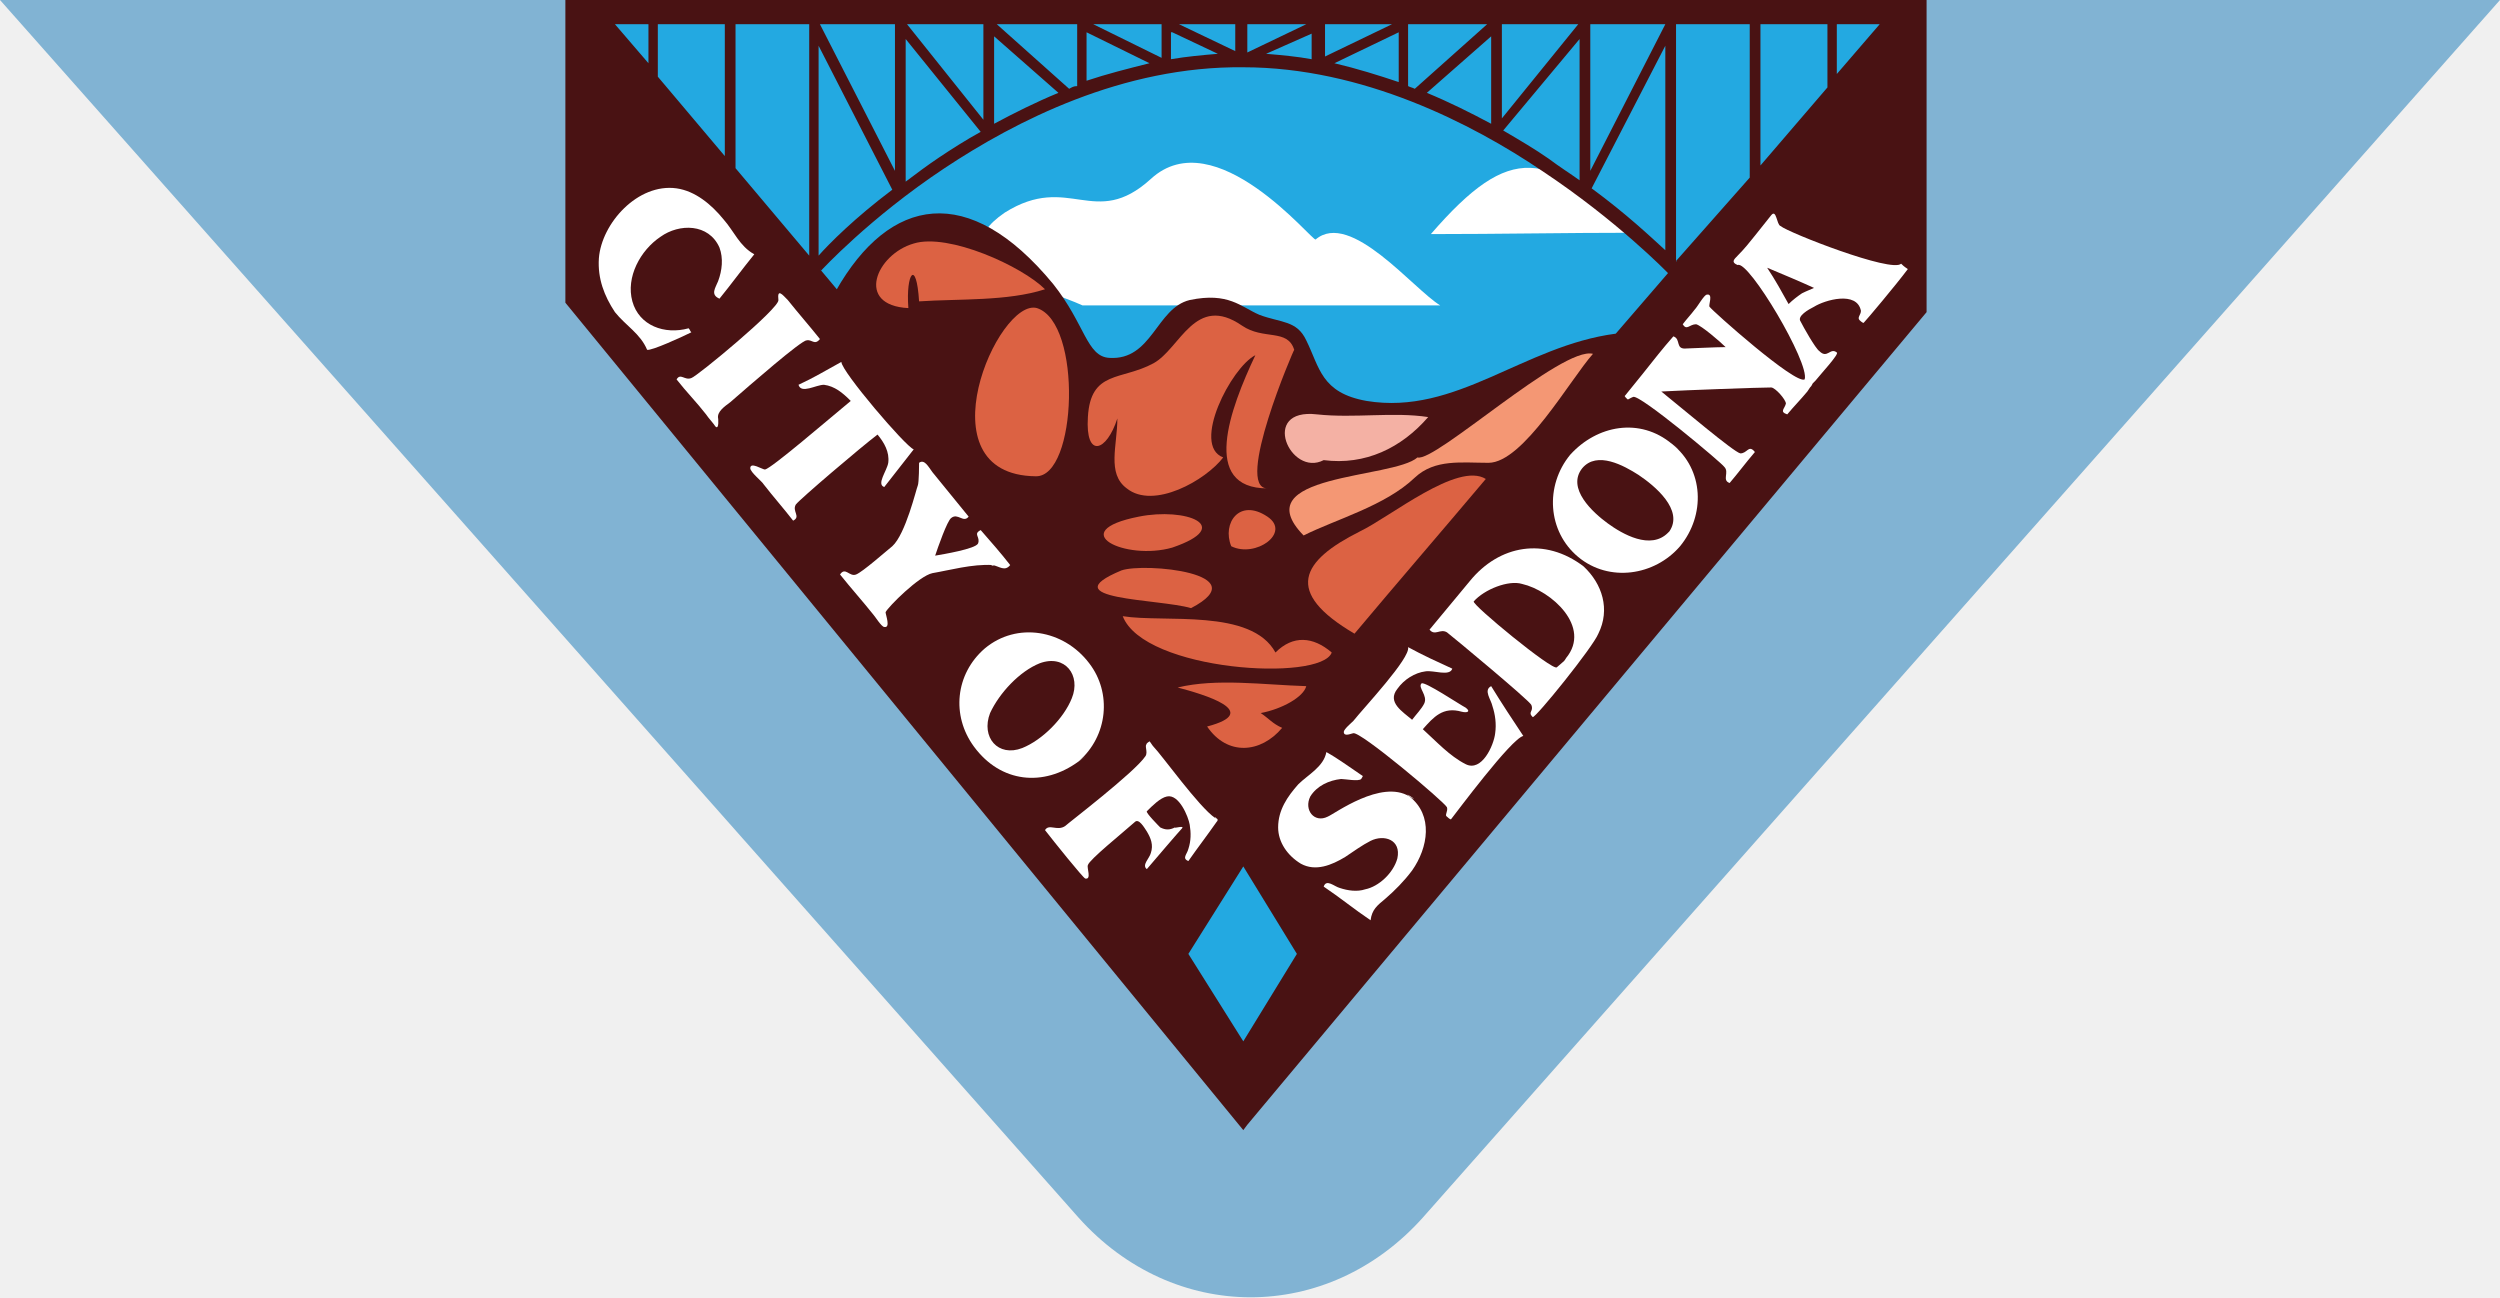
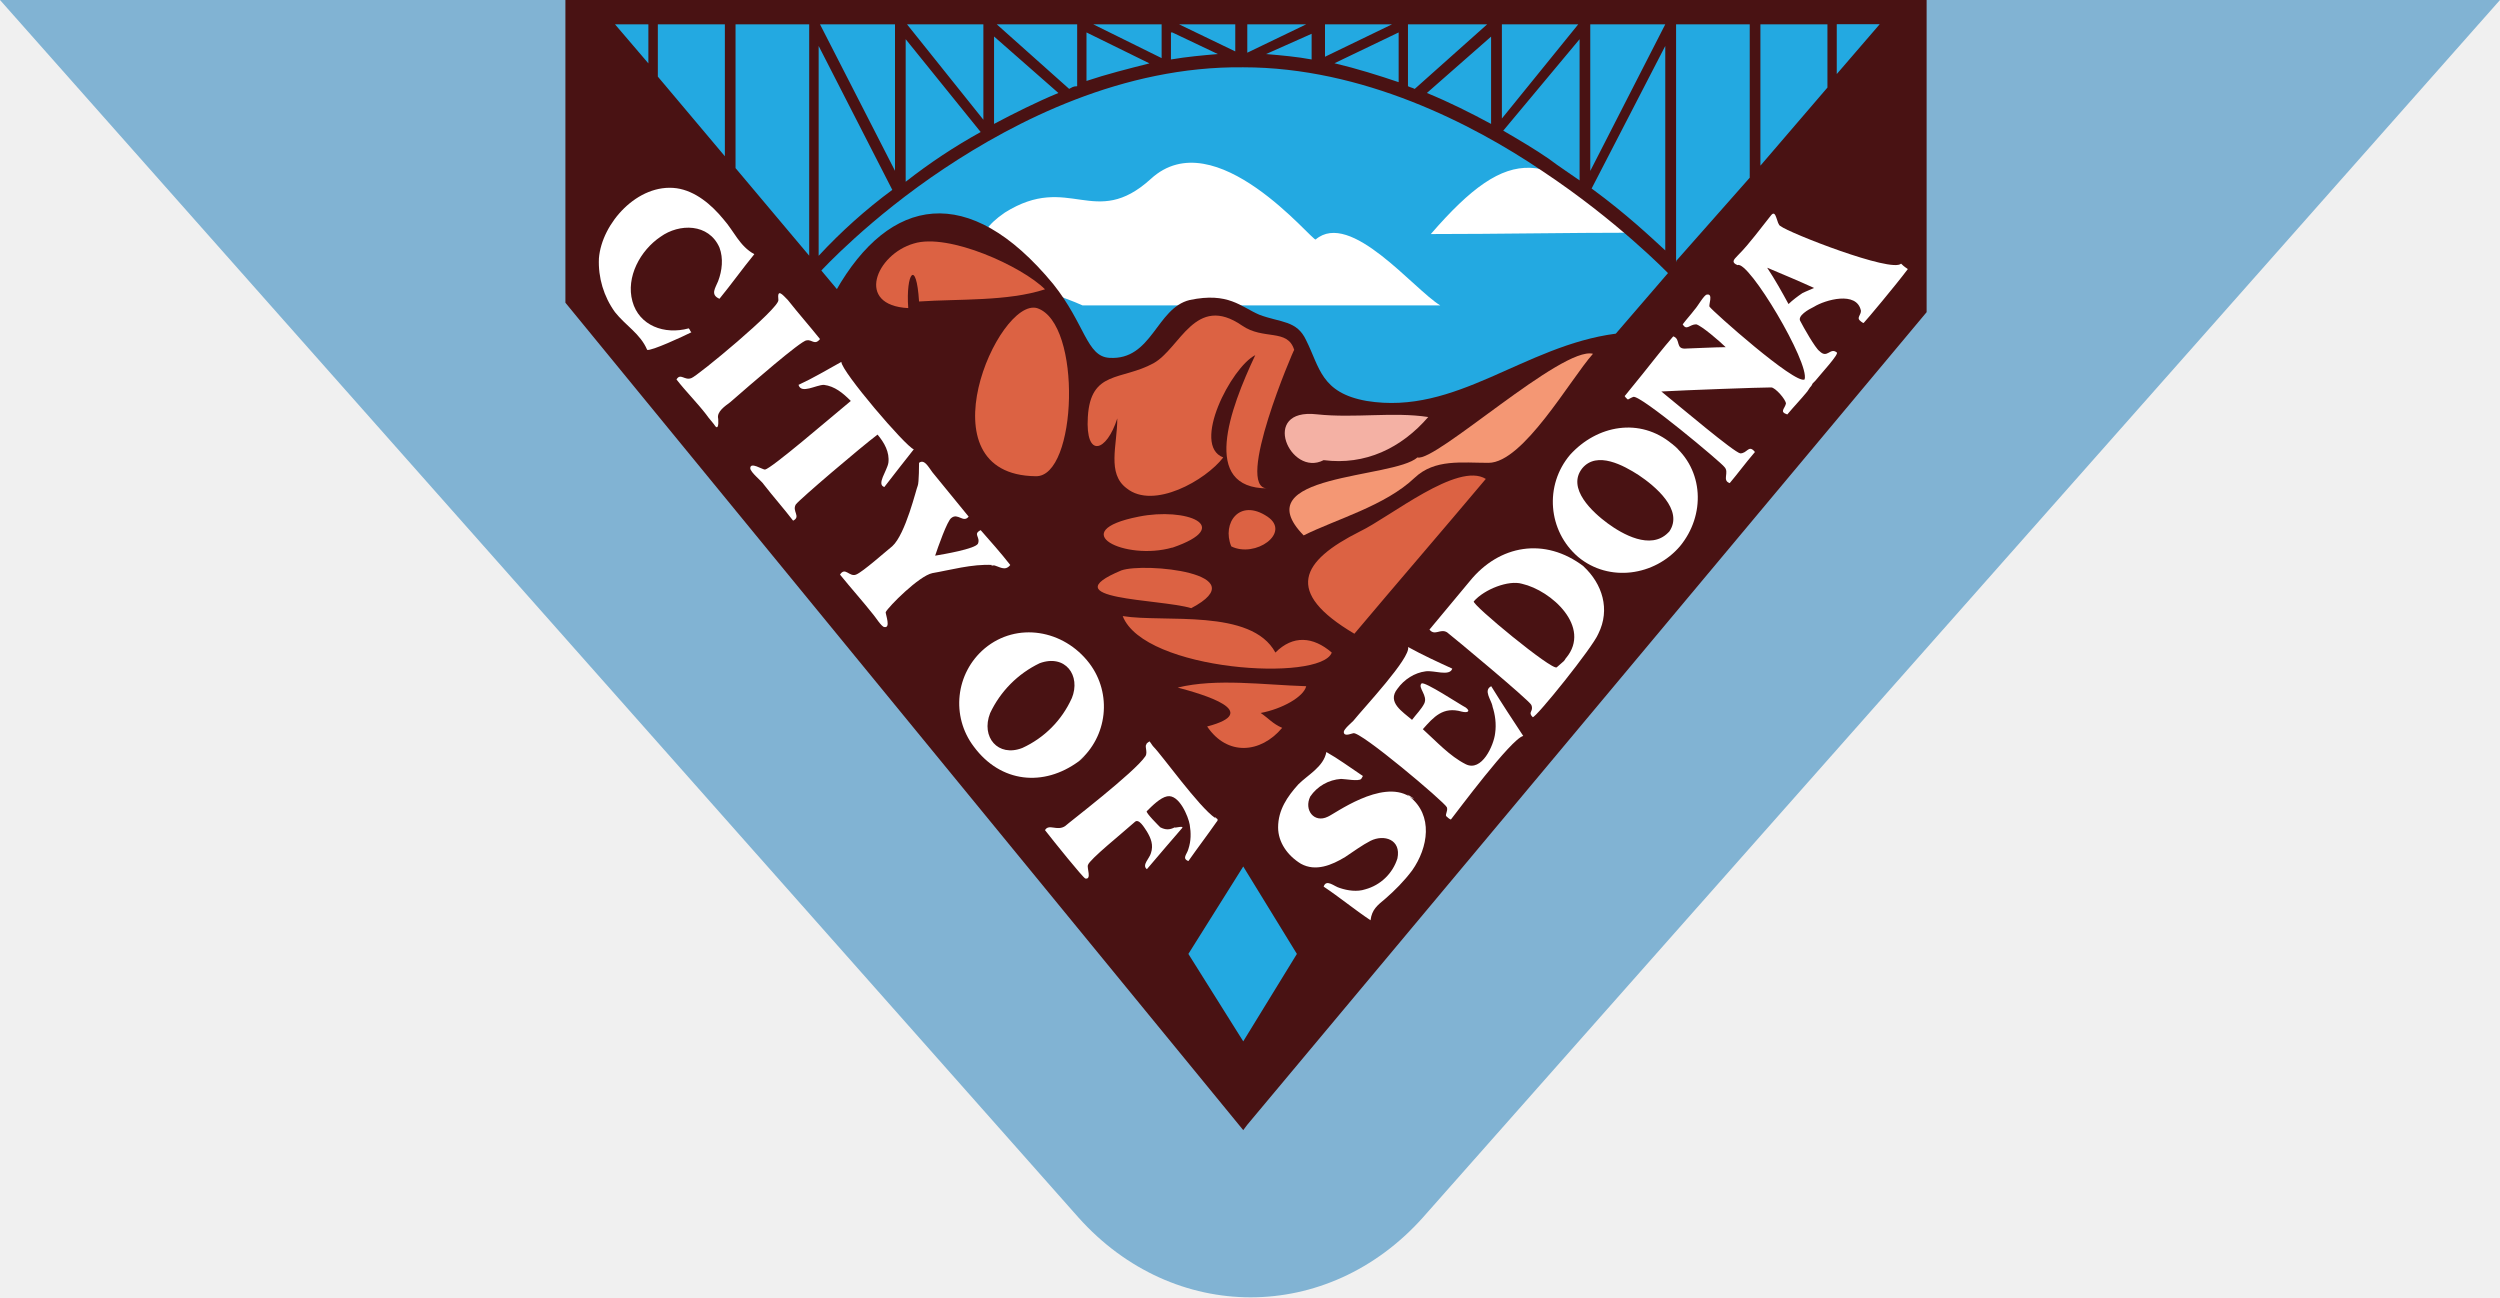
- <svg xmlns="http://www.w3.org/2000/svg" width="185" height="96" viewBox="0 0 185 96" fill="none">
-   <path d="M185 0H0L79.81 90.101C86.849 97.966 98.25 97.966 105.289 90.101L185 0Z" fill="#81B3D3" />
-   <path d="M42.83 0.697L92.004 58.84L140.882 1.095L42.83 0.697Z" fill="#23A9E1" />
-   <path d="M120.954 17.224C115.898 17.224 110.941 17.323 105.884 17.323C111.833 10.454 114.51 11.151 120.954 17.224Z" fill="white" />
-   <path d="M80.107 22.6C88.931 22.6 97.755 22.6 106.578 22.6C104.595 21.405 99.936 15.531 97.358 17.721C97.16 17.921 89.922 8.861 85.163 13.241C80.999 17.025 79.116 12.744 74.357 15.73C69.102 19.314 77.529 21.405 80.107 22.6Z" fill="white" />
-   <path d="M92.302 0H41.838V22.401L92.004 83.63L92.302 83.231L142.567 23.098V0H92.302ZM54.429 1.792H59.882V18.916L54.429 12.445V1.792ZM53.636 11.549L48.679 5.675V1.792H53.636V11.549ZM72.771 8.861L67.12 1.792H72.771V8.861ZM66.227 12.644L60.675 1.792H66.227V12.644ZM60.576 3.385L66.029 14.038C63.253 16.129 61.369 18.02 60.576 18.916V3.385ZM67.02 2.887L72.572 9.757C71.482 10.354 70.391 11.051 69.499 11.648C68.607 12.246 67.814 12.843 67.02 13.441V2.887ZM73.564 2.688L78.323 6.87C76.637 7.566 75.051 8.363 73.564 9.159V2.688ZM79.116 6.571L73.762 1.792H79.711V6.372C79.413 6.372 79.314 6.471 79.116 6.571ZM98.052 1.792H103.009L98.052 4.181V1.792ZM92.302 1.792H96.664L92.302 3.883V1.792ZM91.409 3.783L87.245 1.792H91.409V3.783ZM85.957 4.281L80.9 1.792H85.957V4.281ZM80.405 2.389L85.064 4.679C83.478 5.078 81.892 5.476 80.405 5.974V2.389ZM86.75 2.389L90.121 3.982C88.931 4.082 87.84 4.181 86.651 4.381V2.389H86.75ZM97.061 2.489V4.381C95.97 4.181 94.879 4.082 93.69 3.982L97.061 2.489ZM103.505 2.389V6.073C102.018 5.575 100.431 5.078 98.746 4.679L103.505 2.389ZM104.199 1.792H110.048L104.695 6.571C104.496 6.471 104.397 6.471 104.199 6.372V1.792ZM117.682 1.792H123.234L117.682 12.644V1.792ZM111.139 1.792H116.79L111.139 8.761V1.792ZM110.346 2.688V9.159C108.859 8.363 107.272 7.566 105.587 6.87L110.346 2.688ZM116.889 2.887V13.341C116.195 12.843 115.402 12.345 114.609 11.748C113.617 11.051 112.428 10.354 111.238 9.657L116.889 2.887ZM123.234 3.385V18.518C122.144 17.522 120.359 15.83 117.781 13.938L123.234 3.385ZM124.027 19.314V1.792H129.48V13.142L124.027 19.314C124.126 19.414 124.027 19.414 124.027 19.314ZM130.273 1.792H135.23V6.471L130.273 12.246V1.792ZM47.985 1.792V4.679L45.506 1.792H47.985ZM60.675 19.912L60.774 20.011C60.774 20.011 64.344 16.129 69.895 12.445C75.15 8.96 83.082 4.878 92.004 4.978C100.828 4.978 108.958 9.159 114.113 12.644C119.665 16.328 123.333 20.111 123.432 20.21L119.566 24.691C112.725 25.587 107.768 30.764 101.125 29.669C97.755 29.071 97.655 27.18 96.664 25.189C95.97 23.695 94.78 23.894 93.194 23.297C91.806 22.7 90.914 21.604 88.039 22.202C85.56 22.799 85.263 26.682 82.09 26.483C80.405 26.383 80.305 23.994 77.926 21.007C71.68 13.441 65.831 14.536 61.865 21.505L91.905 57.247L60.675 19.912ZM135.924 5.476V1.792H139.097L135.924 5.476Z" fill="#491213" />
-   <path d="M87.939 70.588L92.004 64.116L95.97 70.588L92.004 77.059L87.939 70.588Z" fill="#23A9E1" />
-   <path d="M64.938 32.158C65.434 32.755 65.831 33.452 65.731 34.248C65.632 34.846 64.839 35.841 65.434 36.04C66.128 35.144 66.921 34.149 67.615 33.253C67.02 33.054 62.261 27.478 62.261 26.781C61.171 27.379 60.179 27.976 59.089 28.474C59.287 29.171 60.378 28.474 60.973 28.474C61.766 28.573 62.361 29.071 62.956 29.669C61.27 31.062 57.106 34.647 56.61 34.746C56.412 34.746 55.52 34.149 55.52 34.647C55.52 34.945 56.412 35.642 56.511 35.841C57.205 36.737 57.998 37.633 58.692 38.529C59.287 38.231 58.593 37.833 58.891 37.335C59.188 36.937 63.749 33.054 64.938 32.158Z" fill="white" />
-   <path d="M59.684 25.189C60.08 25.089 60.279 25.587 60.675 25.089C59.882 24.093 59.089 23.197 58.296 22.202C57.899 21.803 57.503 21.306 57.602 22.202C57.701 22.799 51.554 27.877 51.158 27.976C50.662 28.175 50.364 27.578 50.067 28.076C50.761 28.972 51.554 29.768 52.248 30.664C52.446 30.963 52.744 31.262 52.942 31.56C53.239 31.859 53.14 30.863 53.14 30.963C53.041 30.465 53.636 30.067 54.033 29.768C55.52 28.474 59.287 25.189 59.684 25.189Z" fill="white" />
-   <path d="M50.959 24.293C49.175 24.79 47.291 24.093 46.795 22.301C46.3 20.509 47.39 18.518 48.877 17.522C50.265 16.527 52.446 16.527 53.24 18.319C53.537 19.115 53.438 20.011 53.14 20.808C52.942 21.306 52.546 21.803 53.24 22.102C54.132 21.007 54.925 19.912 55.817 18.817C54.727 18.219 54.33 17.124 53.537 16.228C52.645 15.133 51.455 14.137 50.067 13.938C47.192 13.54 44.515 16.527 44.317 19.115C44.218 20.609 44.713 21.903 45.506 23.098C46.3 24.093 47.39 24.691 47.886 25.885C48.183 25.985 50.563 24.89 51.158 24.591C51.058 24.492 51.058 24.392 50.959 24.293C50.265 24.492 50.959 24.293 50.959 24.293Z" fill="white" />
-   <path d="M89.922 60.532C88.733 59.736 85.957 55.853 85.362 55.255C85.263 55.156 85.163 54.957 85.064 54.857C85.064 54.857 84.767 55.056 84.866 55.056C84.668 55.156 84.965 55.654 84.767 55.952C83.974 57.147 79.017 60.93 78.818 61.129C78.224 61.528 77.629 60.93 77.331 61.428C78.025 62.324 80.107 64.913 80.305 65.012C80.801 65.112 80.405 64.216 80.504 64.017C80.603 63.618 83.082 61.627 83.974 60.831C84.271 60.532 84.668 61.229 84.866 61.528C85.163 62.025 85.362 62.523 85.163 63.121C85.064 63.519 84.469 64.017 84.866 64.315C85.461 63.618 87.245 61.528 87.444 61.328C87.741 61.03 86.849 61.328 86.948 61.229C86.551 61.428 86.254 61.428 85.857 61.229C85.758 61.129 84.767 60.134 84.866 60.034C85.263 59.636 85.857 59.039 86.353 58.939C87.245 58.74 87.939 60.432 88.039 61.03C88.138 61.627 88.138 62.224 87.939 62.822C87.84 63.22 87.444 63.519 87.939 63.718C88.633 62.722 89.327 61.826 90.021 60.831C90.22 60.632 90.021 60.532 89.922 60.532C89.823 60.432 90.121 60.532 89.922 60.532Z" fill="white" />
-   <path d="M79.81 56.35C81.991 54.459 82.288 51.273 80.603 49.083C78.719 46.594 75.249 45.996 72.87 47.988C70.689 49.879 70.391 52.965 72.077 55.255C74.059 57.944 77.232 58.242 79.81 56.35C80.999 55.455 79.711 56.45 79.81 56.35ZM79.314 51.671C78.719 53.165 77.133 54.758 75.646 55.355C73.861 56.052 72.572 54.559 73.266 52.766C73.96 51.273 75.448 49.68 76.935 49.083C78.818 48.386 80.008 49.979 79.314 51.671C78.918 52.567 79.413 51.472 79.314 51.671Z" fill="white" />
-   <path d="M73.465 41.815C73.96 41.914 74.357 42.313 74.754 41.815C74.059 40.919 73.266 40.023 72.572 39.226C71.978 39.525 72.572 39.724 72.374 40.222C72.176 40.62 69.796 41.018 69.201 41.118C69.4 40.521 70.094 38.529 70.391 38.33C70.887 37.932 71.284 38.728 71.68 38.231C70.788 37.136 69.895 36.04 69.003 34.945C68.706 34.547 68.408 33.95 68.012 34.248C68.012 34.248 68.012 35.742 67.913 35.941C67.814 36.14 67.02 39.525 66.029 40.421C65.533 40.819 63.848 42.313 63.352 42.512C62.856 42.711 62.559 41.914 62.162 42.512C62.956 43.507 63.848 44.503 64.641 45.499C64.74 45.598 65.236 46.395 65.434 46.395C65.93 46.494 65.533 45.499 65.533 45.3C65.731 44.901 68.012 42.611 69.003 42.412C70.193 42.213 71.978 41.715 73.465 41.815C73.762 41.914 73.068 41.815 73.465 41.815Z" fill="white" />
-   <path d="M67.219 22.799C63.253 22.6 64.839 18.817 67.615 18.02C70.193 17.224 75.646 19.713 77.331 21.405C74.555 22.301 70.986 22.102 68.012 22.301C67.814 19.115 67.02 20.21 67.219 22.799Z" fill="#DC6243" />
-   <path d="M76.637 35.244C68.111 35.144 73.861 22.003 76.736 22.799C80.107 23.894 79.711 35.343 76.637 35.244Z" fill="#DC6243" />
-   <path d="M82.685 30.963C81.892 33.452 80.305 33.95 80.504 30.863C80.702 27.379 82.982 28.175 85.362 26.881C87.345 25.786 88.435 21.704 91.905 24.093C93.491 25.189 95.276 24.293 95.772 25.885C95.772 25.786 91.31 36.14 93.789 36.14C88.832 36.14 91.013 30.266 92.897 26.284C91.112 27.18 88.138 32.954 90.517 33.85C89.228 35.543 85.362 37.733 83.379 36.14C81.892 35.045 82.685 32.954 82.685 30.963Z" fill="#DC6243" />
-   <path d="M86.75 40.521C83.28 41.516 78.719 39.326 84.271 38.231C87.741 37.534 91.409 38.928 86.75 40.521C86.849 40.521 86.651 40.521 86.75 40.521Z" fill="#DC6243" />
-   <path d="M91.112 40.421C90.418 38.728 91.707 36.837 93.789 38.231C95.573 39.425 92.897 41.317 91.112 40.421Z" fill="#DC6243" />
-   <path d="M88.138 45.001C85.758 44.304 77.728 44.403 82.982 42.213C84.668 41.616 93.095 42.412 88.138 45.001Z" fill="#DC6243" />
-   <path d="M98.548 48.286C97.16 47.092 95.672 46.992 94.384 48.286C92.599 45.001 86.155 46.096 83.082 45.598C84.668 49.68 97.754 50.477 98.548 48.286Z" fill="#DC6243" />
-   <path d="M96.664 50.775C93.491 50.676 90.021 50.178 87.146 50.875C89.03 51.373 93.491 52.667 89.327 53.762C90.815 55.952 93.293 55.753 94.879 53.861C94.185 53.563 93.888 53.165 93.293 52.766C94.879 52.468 96.466 51.572 96.664 50.775Z" fill="#DC6243" />
-   <path d="M100.233 46.892C94.979 43.806 96.267 41.516 100.63 39.326C102.91 38.231 107.867 34.149 109.949 35.443C106.677 39.326 103.406 43.109 100.233 46.892Z" fill="#DC6243" />
-   <path d="M96.466 39.625C92.004 35.045 103.108 35.443 104.893 33.85C106.182 34.248 115.6 25.587 117.88 26.184C116.195 28.076 112.725 34.248 110.147 34.248C108.165 34.248 106.182 33.95 104.695 35.343C102.513 37.434 98.845 38.43 96.466 39.625Z" fill="#F49774" />
-   <path d="M97.953 34.049C95.474 35.343 93.194 30.166 97.457 30.664C100.233 30.963 103.108 30.465 105.686 30.863C103.703 33.153 101.026 34.447 97.953 34.049Z" fill="#F4B1A4" />
-   <path d="M110.445 52.269C110.643 52.866 110.742 53.563 110.643 54.26C110.544 55.156 109.652 57.147 108.462 56.55C107.272 55.952 106.281 54.857 105.289 53.961C106.083 53.065 106.777 52.269 108.165 52.667C108.561 52.766 108.859 52.667 108.462 52.368C108.065 52.169 105.389 50.377 105.19 50.576C104.893 50.875 105.686 51.472 105.389 52.069C105.19 52.468 104.794 52.866 104.496 53.264C103.802 52.667 102.613 51.97 103.406 50.974C103.901 50.277 104.695 49.78 105.488 49.68C106.083 49.581 107.272 50.078 107.471 49.481C106.38 48.983 105.289 48.485 104.199 47.888C104.397 48.684 100.927 52.368 100.134 53.364C100.035 53.463 99.44 53.961 99.44 54.16C99.44 54.559 100.035 54.26 100.134 54.26C100.63 54.061 106.876 59.337 107.074 59.736C107.173 60.034 106.876 60.333 107.074 60.432C107.074 60.432 107.272 60.632 107.371 60.632C107.768 60.134 111.833 54.658 112.725 54.459C111.932 53.264 111.139 52.069 110.346 50.775C109.751 51.074 110.346 51.771 110.445 52.269Z" fill="white" />
-   <path d="M104.298 58.939C102.216 57.645 98.746 60.233 98.25 60.432C97.259 60.93 96.466 59.935 96.961 58.939C97.457 58.143 98.349 57.744 99.242 57.645C99.539 57.645 100.531 57.844 100.729 57.645C100.828 57.446 100.927 57.446 100.729 57.346C99.837 56.749 99.043 56.151 98.151 55.654C97.953 56.749 96.763 57.346 96.069 58.043C95.276 58.939 94.582 59.935 94.582 61.229C94.582 62.324 95.276 63.32 96.267 63.917C97.358 64.514 98.548 64.017 99.539 63.419C100.134 63.021 100.828 62.523 101.423 62.224C102.414 61.727 103.703 62.125 103.406 63.519C103.108 64.614 102.018 65.609 101.026 65.809C100.431 66.008 99.737 65.908 99.143 65.709C98.746 65.609 98.151 65.012 97.953 65.609C99.143 66.406 100.233 67.302 101.423 68.099C101.522 67.302 101.919 67.003 102.513 66.506C103.207 65.908 103.901 65.211 104.496 64.415C105.686 62.722 106.083 60.333 104.298 58.939Z" fill="white" />
-   <path d="M104.298 58.939C105.289 59.536 103.703 58.441 104.298 58.939V58.939Z" fill="white" />
-   <path d="M140.683 19.514C139.989 20.21 132.355 17.224 131.76 16.726C131.463 16.626 131.463 15.432 131.066 15.93C130.67 16.427 130.273 16.925 129.877 17.423C129.48 17.921 129.084 18.419 128.588 18.916C128.29 19.215 128.092 19.414 128.588 19.613C129.381 19.215 133.942 26.881 133.545 28.076C132.851 28.474 126.704 22.998 126.506 22.7C126.407 22.6 126.803 21.704 126.308 21.803C126.109 21.803 125.614 22.7 125.415 22.899C125.118 23.297 124.82 23.596 124.523 23.994C124.82 24.492 125.019 23.994 125.514 23.994C125.911 24.093 127.299 25.288 127.696 25.686C127.002 25.686 125.019 25.786 124.82 25.786C123.928 25.885 124.424 25.089 123.829 24.89C123.036 25.786 122.342 26.682 121.549 27.677C121.152 28.175 120.656 28.773 120.26 29.27C120.161 29.37 120.26 29.27 120.26 29.37C120.557 29.669 120.359 29.569 120.855 29.37C121.35 29.171 127.398 34.248 127.596 34.547C127.993 34.945 127.398 35.543 127.993 35.742C128.588 35.045 129.183 34.248 129.778 33.551C129.877 33.452 129.877 33.452 129.778 33.352C129.381 32.954 129.282 33.551 128.786 33.551C128.29 33.452 124.424 30.166 122.937 28.972C124.721 28.872 130.174 28.673 131.066 28.673C131.364 28.673 132.157 29.569 132.157 29.868C132.058 30.266 131.661 30.465 132.256 30.664C132.752 30.067 133.248 29.569 133.743 28.972L133.942 28.673C134.041 28.573 134.041 28.573 134.14 28.374L134.338 28.175C134.735 27.677 136.123 26.184 135.924 26.084C135.429 25.686 135.23 26.582 134.636 25.985C134.338 25.786 133.446 24.193 133.248 23.795C132.95 23.396 133.842 22.899 134.239 22.7C135.032 22.202 137.412 21.505 137.709 22.998C137.709 23.297 137.412 23.496 137.61 23.695C137.61 23.695 137.808 23.894 137.907 23.894C138.106 23.695 140.287 21.107 141.179 19.912C140.882 19.713 140.782 19.613 140.683 19.514ZM133.347 21.704C133.446 21.704 133.545 21.604 133.347 21.704C133.049 21.903 132.653 22.202 132.355 22.5C131.86 21.604 131.364 20.708 130.769 19.812C131.959 20.31 133.148 20.808 134.239 21.306C134.041 21.405 133.743 21.505 133.347 21.704Z" fill="white" />
-   <path d="M123.73 32.855C121.35 30.863 118.178 31.461 116.195 33.651C114.311 35.941 114.51 39.326 116.79 41.218C119.07 43.109 122.441 42.611 124.325 40.421C126.208 38.131 126.109 34.746 123.73 32.855ZM123.432 39.425C123.432 39.425 123.432 39.525 123.432 39.425C122.144 40.72 120.062 39.525 118.971 38.728C117.88 37.932 115.898 36.14 117.087 34.647C118.178 33.352 120.161 34.447 121.251 35.144C122.441 35.941 124.622 37.733 123.532 39.326C123.631 39.226 123.631 39.226 123.432 39.425Z" fill="white" />
-   <path d="M123.73 32.855C124.92 33.85 123.432 32.655 123.73 32.855V32.855Z" fill="white" />
-   <path d="M123.432 39.526C123.432 39.425 123.432 39.425 123.432 39.526C123.532 39.425 123.532 39.425 123.532 39.425C123.432 39.425 123.432 39.526 123.432 39.526Z" fill="white" />
-   <path d="M117.186 41.914C117.286 42.014 117.484 42.213 117.186 41.914C114.311 39.724 110.941 40.322 108.759 43.01C107.768 44.204 106.777 45.399 105.785 46.594C106.182 47.092 106.578 46.494 107.074 46.793C107.471 47.092 113.221 51.87 113.32 52.169C113.518 52.667 113.023 52.667 113.419 53.065C113.617 53.165 117.88 47.888 118.277 46.892C119.169 45.1 118.574 43.209 117.186 41.914ZM115.898 48.684C115.699 48.983 115.898 48.784 115.204 49.381C114.906 49.68 108.859 44.702 109.057 44.503C109.85 43.607 111.635 42.91 112.626 43.209C114.807 43.706 117.781 46.395 115.898 48.684Z" fill="white" />
+ <svg xmlns="http://www.w3.org/2000/svg" width="185" height="96" fill="none">
+   <path d="M185 0H0l79.81 90.1c7.04 7.87 18.44 7.87 25.48 0L185 0Z" fill="#81B3D3" />
+   <path d="M42.83.7 92 58.84 140.88 1.1 42.83.7Z" fill="#23A9E1" />
+   <path d="M120.95 17.22c-5.05 0-10 .1-15.07.1 5.95-6.87 8.63-6.17 15.07-.1ZM80.1 22.6h26.48c-1.98-1.2-6.64-7.07-9.22-4.88-.2.2-7.44-8.86-12.2-4.48-4.16 3.78-6.04-.5-10.8 2.49-5.26 3.58 3.17 5.68 5.75 6.87Z" fill="#fff" />
+   <path d="M92.3 0H41.84v22.4L92 83.63l.3-.4 50.27-60.13V0H92.3ZM54.43 1.8h5.45v17.12l-5.45-6.48V1.8Zm-.8 9.75-4.95-5.88V1.8h4.96v9.76Zm19.14-2.69L67.12 1.8h5.65v7.07Zm-6.54 3.78L60.68 1.8h5.55v10.85ZM60.58 3.4l5.45 10.65a39.17 39.17 0 0 0-5.45 4.88V3.39Zm6.44-.5 5.55 6.87a41.79 41.79 0 0 0-5.55 3.68V2.89Zm6.54-.2 4.76 4.18c-1.68.7-3.27 1.5-4.76 2.29V2.69Zm5.56 3.88L73.76 1.8h5.95v4.58c-.3 0-.4.1-.6.2ZM98.05 1.8h4.96l-4.96 2.4v-2.4Zm-5.75 0h4.36L92.3 3.9v-2.1Zm-.9 2-4.15-2h4.16v2Zm-5.44.5-5.06-2.5h5.06v2.5Zm-5.56-1.9 4.66 2.29c-1.58.4-3.17.8-4.66 1.3v-3.6Zm6.35 0 3.37 1.6c-1.19.1-2.28.2-3.47.4v-2h.1Zm10.31.1v1.9c-1.09-.2-2.18-.3-3.37-.4l3.37-1.5Zm6.44-.1v3.68c-1.48-.5-3.07-1-4.75-1.4l4.75-2.28Zm.7-.6h5.85l-5.36 4.78c-.2-.1-.3-.1-.5-.2V1.8Zm13.48 0h5.55l-5.55 10.85V1.8Zm-6.54 0h5.65l-5.65 6.97V1.8Zm-.8.9v6.47c-1.48-.8-3.07-1.6-4.75-2.29l4.76-4.18Zm6.55.2v10.45c-.7-.5-1.49-1-2.28-1.6-1-.69-2.18-1.39-3.37-2.08l5.65-6.77Zm6.34.5v15.13c-1.09-1-2.87-2.69-5.45-4.58l5.45-10.55Zm.8 15.92V1.8h5.45v11.35l-5.45 6.17c.1.1 0 .1 0 0Zm6.24-17.52h4.96v4.68l-4.96 5.78V1.79Zm-82.29 0v2.89l-2.47-2.89h2.48Zm12.7 18.12.1.1s3.56-3.88 9.12-7.57C75.15 8.96 83.08 4.88 92 4.98c8.83 0 16.96 4.18 22.11 7.66 5.56 3.69 9.22 7.47 9.32 7.57l-3.86 4.48c-6.84.9-11.8 6.07-18.44 4.98-3.38-.6-3.47-2.49-4.47-4.48-.69-1.5-1.88-1.3-3.47-1.9-1.38-.59-2.28-1.69-5.15-1.09-2.48.6-2.78 4.48-5.95 4.28-1.69-.1-1.78-2.49-4.16-5.47-6.25-7.57-12.1-6.47-16.07.5l30.05 35.74L60.68 19.9Zm75.24-14.43V1.79h3.18l-3.18 3.69Z" fill="#491213" />
+   <path d="M87.94 70.59 92 64.12l3.97 6.47L92 77.06l-4.06-6.47Z" fill="#23A9E1" />
+   <path d="M64.94 32.16c.5.6.9 1.3.8 2.09-.1.6-.9 1.6-.3 1.79.69-.9 1.48-1.9 2.18-2.79-.6-.2-5.36-5.77-5.36-6.47-1.09.6-2.08 1.2-3.17 1.7.2.7 1.29 0 1.88 0 .8.1 1.4.6 1.99 1.19-1.69 1.4-5.85 4.98-6.35 5.08-.2 0-1.09-.6-1.09-.1 0 .3.9 1 1 1.2.69.89 1.48 1.78 2.17 2.68.6-.3-.1-.7.2-1.2.3-.4 4.86-4.28 6.05-5.17ZM59.68 25.19c.4-.1.6.4 1-.1-.8-1-1.6-1.9-2.38-2.89-.4-.4-.8-.9-.7 0 .1.6-6.05 5.68-6.44 5.78-.5.2-.8-.4-1.1.1.7.9 1.5 1.69 2.19 2.58.2.3.5.6.7.9.29.3.19-.7.19-.6-.1-.5.5-.9.9-1.2 1.48-1.29 5.25-4.57 5.64-4.57ZM50.96 24.3c-1.79.49-3.67-.2-4.16-2-.5-1.8.59-3.78 2.08-4.78 1.39-1 3.57-1 4.36.8.3.8.2 1.7-.1 2.49-.2.5-.6 1 .1 1.3.9-1.1 1.68-2.2 2.58-3.3-1.1-.6-1.49-1.69-2.28-2.58-.9-1.1-2.09-2.1-3.47-2.3-2.88-.39-5.55 2.6-5.75 5.19a6.3 6.3 0 0 0 1.19 3.98c.79 1 1.88 1.6 2.38 2.79.3.1 2.67-1 3.27-1.3-.1-.1-.1-.2-.2-.3-.7.2 0 0 0 0ZM89.92 60.53c-1.19-.8-3.96-4.68-4.56-5.27-.1-.1-.2-.3-.3-.4 0 0-.3.2-.2.2-.2.1.1.6-.1.9-.79 1.19-5.74 4.97-5.94 5.17-.6.4-1.2-.2-1.49.3.7.9 2.78 3.48 2.98 3.58.5.1.1-.8.2-1 .1-.4 2.57-2.38 3.46-3.18.3-.3.7.4.9.7.3.5.5 1 .3 1.6-.1.39-.7.89-.3 1.19.6-.7 2.38-2.8 2.57-3 .3-.29-.6 0-.5-.1-.39.2-.69.2-1.08 0-.1-.1-1.1-1.09-1-1.19.4-.4 1-1 1.5-1.1.89-.19 1.58 1.5 1.68 2.1.1.6.1 1.2-.1 1.8-.1.39-.5.69 0 .89.7-1 1.39-1.9 2.08-2.89.2-.2 0-.3-.1-.3-.1-.1.2 0 0 0ZM79.81 56.35a5.32 5.32 0 0 0 .8-7.27c-1.9-2.49-5.36-3.08-7.74-1.1a5.31 5.31 0 0 0-.8 7.28c1.99 2.68 5.16 2.98 7.74 1.09 1.19-.9-.1.1 0 0Zm-.5-4.68a7.36 7.36 0 0 1-3.66 3.68c-1.79.7-3.08-.8-2.38-2.58a7.77 7.77 0 0 1 3.66-3.69c1.89-.7 3.08.9 2.38 2.6-.4.89.1-.2 0 0ZM73.46 41.81c.5.1.9.5 1.3 0-.7-.9-1.5-1.79-2.19-2.58-.6.3 0 .5-.2 1-.2.39-2.57.79-3.17.89.2-.6.9-2.6 1.2-2.79.49-.4.88.4 1.28-.1L69 34.95c-.3-.4-.6-1-.99-.7 0 0 0 1.5-.1 1.7-.1.19-.89 3.57-1.88 4.47-.5.4-2.18 1.9-2.68 2.1-.5.2-.8-.6-1.19 0 .8.99 1.69 1.98 2.48 2.98.1.1.6.9.8.9.49.1.1-.9.1-1.1.2-.4 2.47-2.69 3.46-2.89 1.2-.2 2.98-.7 4.46-.6.3.1-.4 0 0 0Z" fill="#fff" />
+   <path d="M67.22 22.8c-3.97-.2-2.38-3.98.4-4.78 2.57-.8 8.03 1.7 9.71 3.39-2.77.9-6.34.7-9.32.9-.2-3.2-.99-2.1-.8.49ZM76.64 35.24c-8.53-.1-2.78-13.24.1-12.44 3.37 1.1 2.97 12.54-.1 12.44ZM82.68 30.96c-.79 2.5-2.37 2.99-2.18-.1.2-3.48 2.48-2.68 4.86-3.98 1.98-1.1 3.08-5.18 6.55-2.79 1.58 1.1 3.37.2 3.86 1.8 0-.1-4.46 10.25-1.98 10.25-4.96 0-2.78-5.87-.9-9.86-1.78.9-4.75 6.67-2.37 7.57-1.3 1.7-5.16 3.88-7.14 2.29-1.49-1.1-.7-3.19-.7-5.18ZM86.75 40.52c-3.47 1-8.03-1.2-2.48-2.29 3.47-.7 7.14.7 2.48 2.3.1 0-.1 0 0 0ZM91.11 40.42c-.7-1.7.6-3.58 2.68-2.19 1.78 1.2-.9 3.09-2.68 2.2ZM88.14 45c-2.38-.7-10.41-.6-5.16-2.79 1.69-.6 10.11.2 5.16 2.8ZM98.55 48.29c-1.39-1.2-2.88-1.3-4.17 0-1.78-3.29-8.23-2.2-11.3-2.7 1.59 4.09 14.67 4.89 15.47 2.7ZM96.66 50.78c-3.17-.1-6.64-.6-9.51.1 1.88.5 6.34 1.79 2.18 2.88 1.48 2.2 3.96 2 5.55.1-.7-.3-1-.7-1.59-1.1 1.59-.3 3.18-1.19 3.37-1.98ZM100.23 46.9c-5.25-3.1-3.96-5.38.4-7.57 2.28-1.1 7.24-5.18 9.32-3.89-3.27 3.89-6.54 7.67-9.72 11.45Z" fill="#DC6243" />
+   <path d="M96.47 39.62c-4.47-4.58 6.64-4.18 8.42-5.77 1.3.4 10.71-8.26 12.99-7.67-1.69 1.9-5.16 8.07-7.73 8.07-1.98 0-3.97-.3-5.46 1.1-2.18 2.08-5.84 3.08-8.22 4.27Z" fill="#F49774" />
+   <path d="M97.95 34.05c-2.48 1.3-4.76-3.88-.5-3.39 2.78.3 5.66-.2 8.24.2-1.99 2.3-4.66 3.59-7.74 3.19Z" fill="#F4B1A4" />
+   <path d="M110.44 52.27c.2.6.3 1.3.2 1.99-.1.9-.99 2.89-2.18 2.29-1.19-.6-2.18-1.7-3.17-2.59.8-.9 1.49-1.7 2.88-1.3.4.1.69 0 .3-.3-.4-.2-3.08-1.98-3.28-1.78-.3.3.5.9.2 1.49-.2.4-.6.8-.9 1.2-.69-.6-1.88-1.3-1.08-2.3.5-.7 1.28-1.19 2.08-1.29.6-.1 1.78.4 1.98-.2-1.09-.5-2.18-1-3.27-1.6.2.8-3.27 4.49-4.07 5.48-.1.1-.69.6-.69.8 0 .4.6.1.7.1.49-.2 6.74 5.08 6.93 5.48.1.3-.2.6 0 .7 0 0 .2.2.3.2.4-.5 4.46-5.98 5.35-6.18-.79-1.2-1.58-2.4-2.37-3.68-.6.3 0 1 .1 1.49ZM104.3 58.94c-2.08-1.3-5.55 1.3-6.05 1.5-1 .49-1.78-.5-1.29-1.5a3 3 0 0 1 2.28-1.3c.3 0 1.3.2 1.49 0 .1-.2.2-.2 0-.3-.9-.6-1.69-1.19-2.58-1.69-.2 1.1-1.39 1.7-2.08 2.4-.8.89-1.49 1.88-1.49 3.18 0 1.1.7 2.09 1.69 2.69 1.09.6 2.28.1 3.27-.5.6-.4 1.29-.9 1.88-1.2 1-.5 2.28-.1 1.99 1.3a3.44 3.44 0 0 1-2.38 2.29c-.6.2-1.3.1-1.89-.1-.4-.1-.99-.7-1.19-.1 1.2.8 2.28 1.7 3.47 2.49.1-.8.5-1.1 1.1-1.6.69-.6 1.38-1.29 1.98-2.09 1.19-1.69 1.58-4.08-.2-5.47ZM104.3 58.94c.99.6-.6-.5 0 0ZM140.68 19.51c-.7.7-8.33-2.29-8.92-2.78-.3-.1-.3-1.3-.7-.8l-1.18 1.5c-.4.5-.8.99-1.3 1.49-.29.3-.49.5 0 .7.8-.4 5.36 7.26 4.96 8.46-.69.4-6.84-5.08-7.03-5.38-.1-.1.3-1-.2-.9-.2 0-.7.9-.9 1.1-.3.4-.59.7-.89 1.1.3.5.5 0 1 0 .4.1 1.78 1.29 2.18 1.69-.7 0-2.68.1-2.88.1-.9.1-.4-.7-1-.9-.78.9-1.48 1.8-2.27 2.79l-1.29 1.59c-.1.1 0 0 0 .1.3.3.1.2.6 0 .49-.2 6.54 4.88 6.74 5.18.4.4-.2 1 .4 1.2.59-.7 1.18-1.5 1.78-2.2.1-.1.1-.1 0-.2-.4-.4-.5.2-1 .2-.49-.1-4.36-3.38-5.84-4.58 1.78-.1 7.23-.3 8.13-.3.3 0 1.09.9 1.09 1.2-.1.4-.5.6.1.8.5-.6.99-1.1 1.48-1.7l.2-.3c.1-.1.1-.1.2-.3l.2-.2c.4-.5 1.78-1.99 1.58-2.09-.5-.4-.69.5-1.28-.1-.3-.2-1.2-1.79-1.4-2.19-.29-.4.6-.9 1-1.09.8-.5 3.17-1.2 3.47.3 0 .3-.3.5-.1.7 0 0 .2.2.3.2.2-.2 2.38-2.8 3.27-3.99-.3-.2-.4-.3-.5-.4Zm-7.33 2.2c.1 0 .2-.1 0 0-.3.2-.7.5-1 .79-.49-.9-.99-1.8-1.58-2.69 1.19.5 2.38 1 3.47 1.5-.2.1-.5.2-.9.4ZM123.73 32.85c-2.38-1.99-5.55-1.39-7.54.8a5.38 5.38 0 0 0 .6 7.57c2.28 1.89 5.65 1.4 7.53-.8 1.89-2.29 1.79-5.67-.59-7.57Zm-.3 6.58s0 .1 0 0c-1.29 1.29-3.37.1-4.46-.7-1.09-.8-3.07-2.59-1.88-4.08 1.09-1.3 3.07-.2 4.16.5 1.2.8 3.37 2.58 2.28 4.18l-.1.1Z" fill="#fff" />
+   <path d="M123.73 32.85c1.19 1-.3-.2 0 0ZM123.43 39.53c0-.1 0-.1 0 0l.1-.1c-.1 0-.1.1-.1.1ZM117.19 41.91c.1.1.3.3 0 0-2.88-2.19-6.25-1.59-8.43 1.1l-2.98 3.58c.4.5.8-.1 1.3.2.4.3 6.14 5.08 6.24 5.38.2.5-.3.5.1.9.2.1 4.46-5.18 4.86-6.18.89-1.79.3-3.68-1.1-4.98Zm-1.3 6.77c-.2.3 0 .1-.69.7-.3.3-6.34-4.68-6.14-4.88.79-.9 2.58-1.59 3.57-1.3 2.18.5 5.15 3.2 3.27 5.48Z" fill="#fff" />
</svg>
